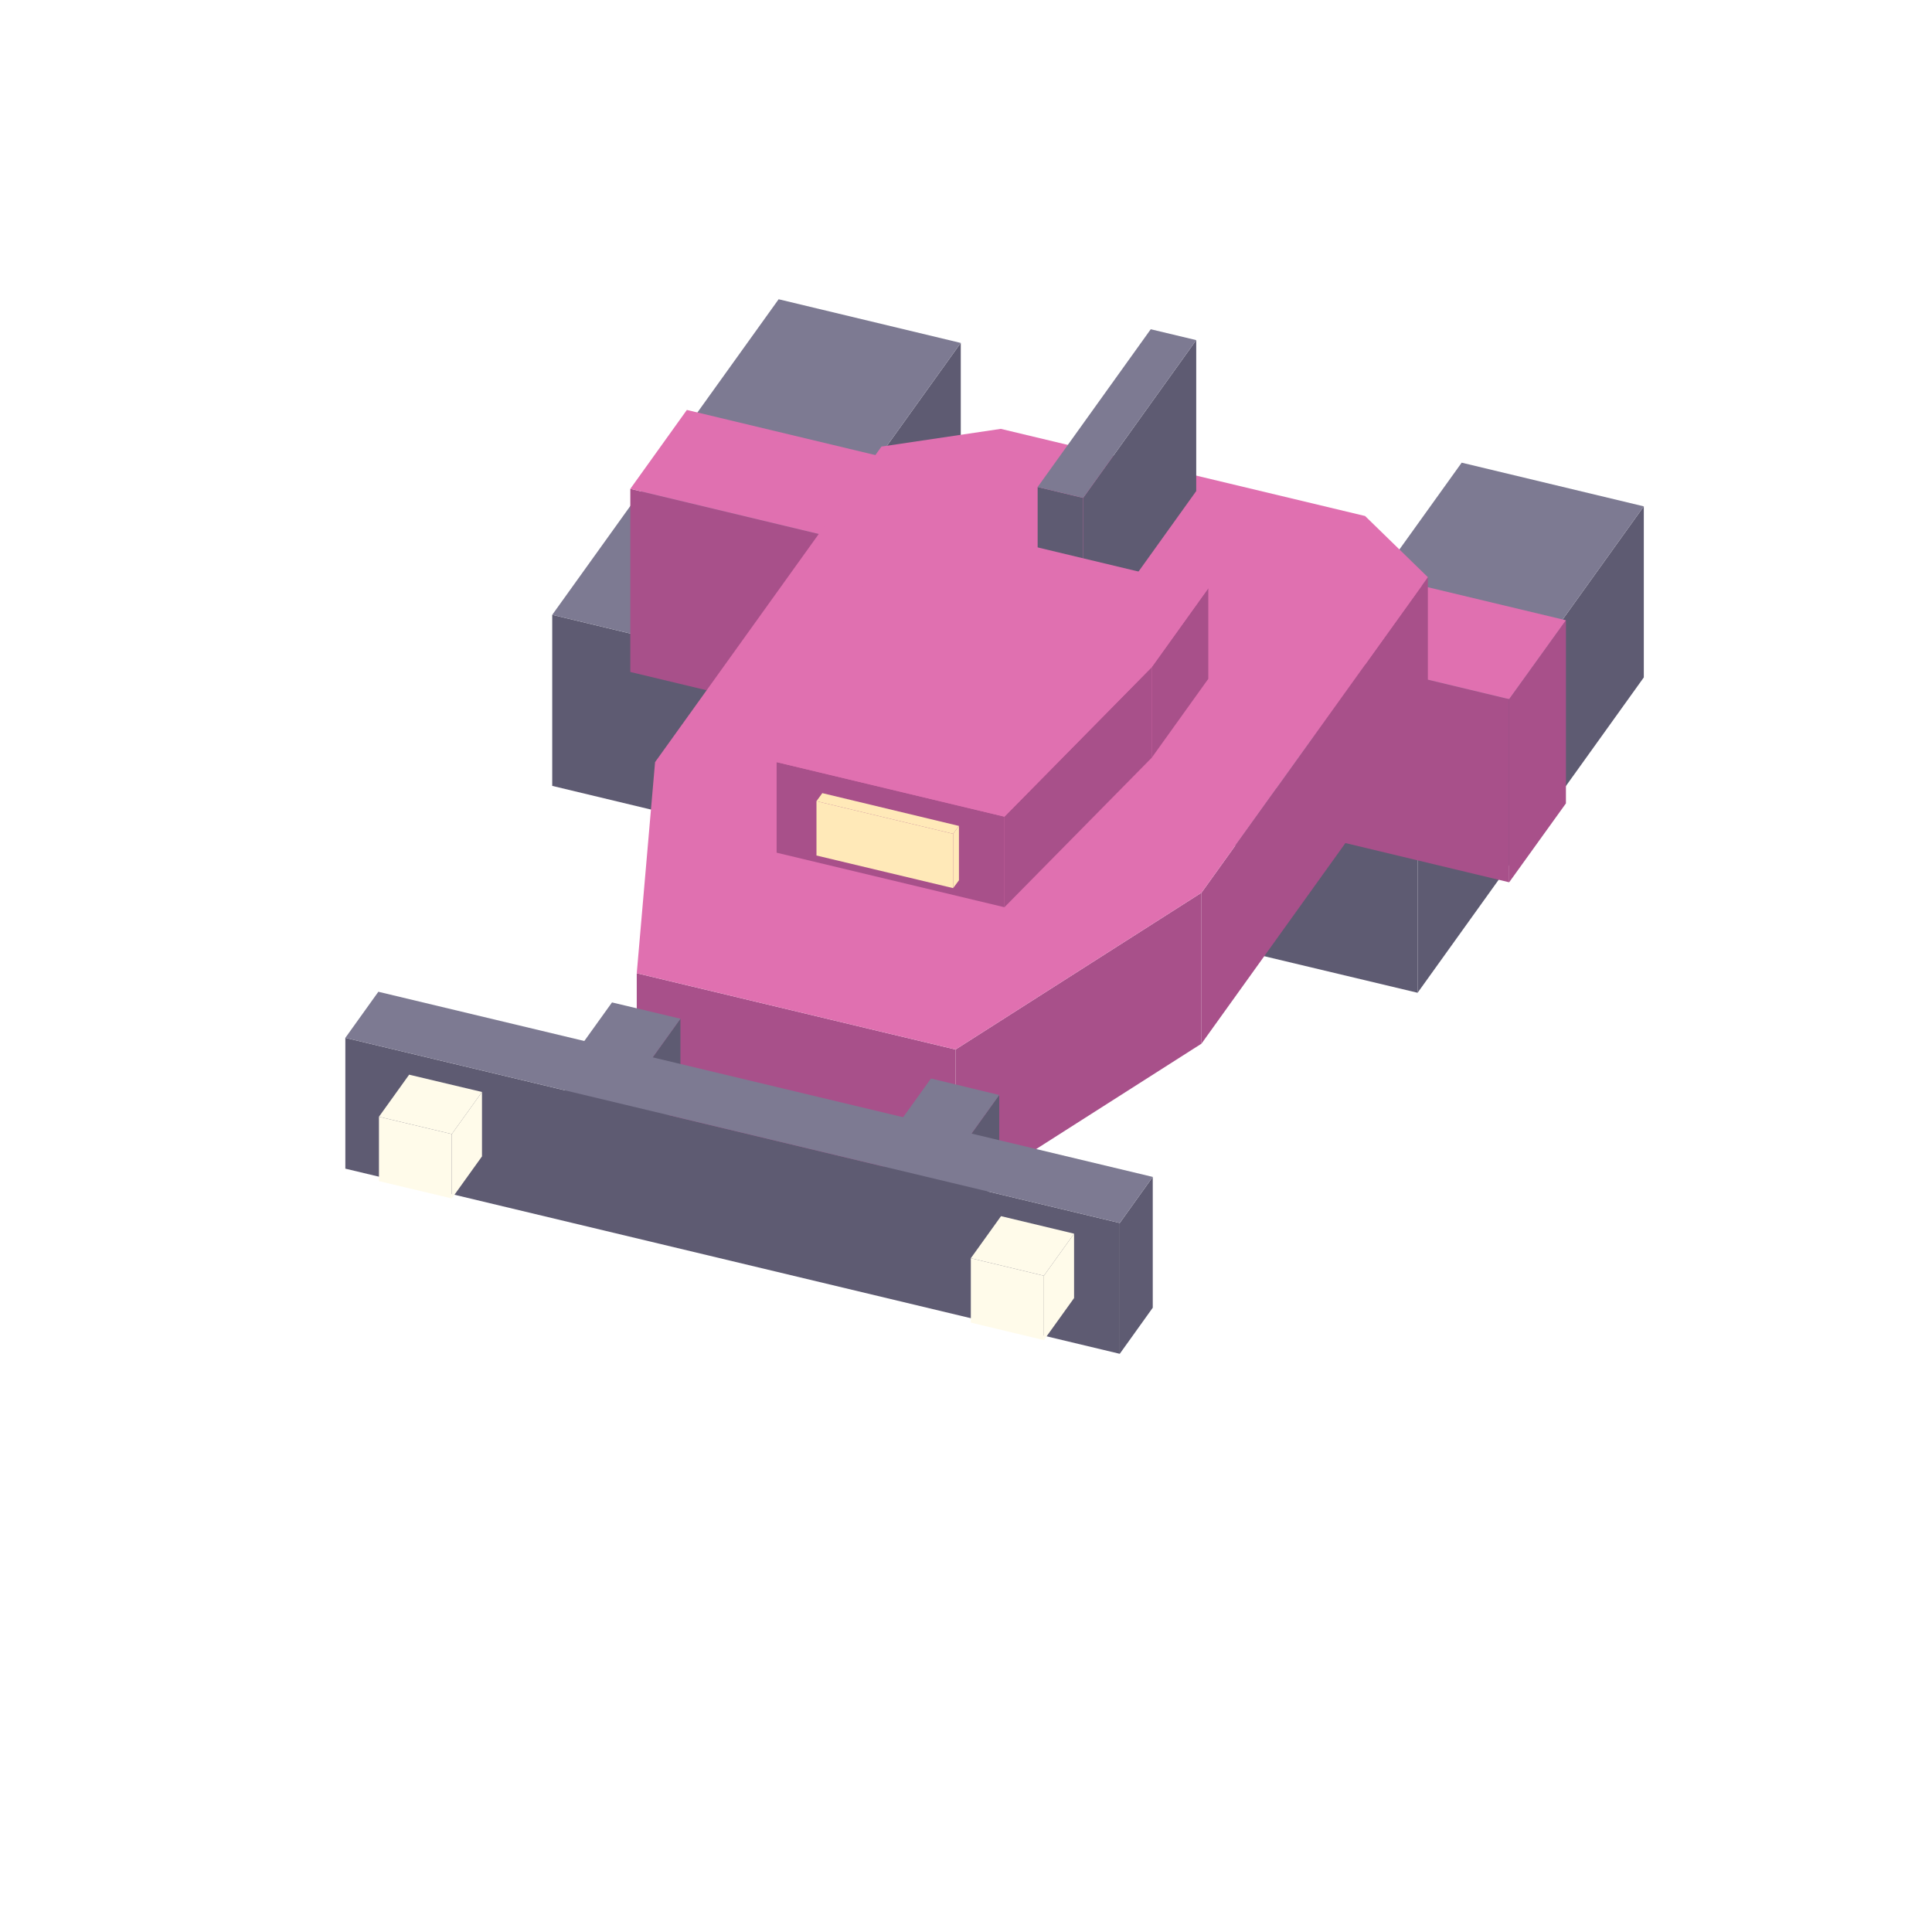
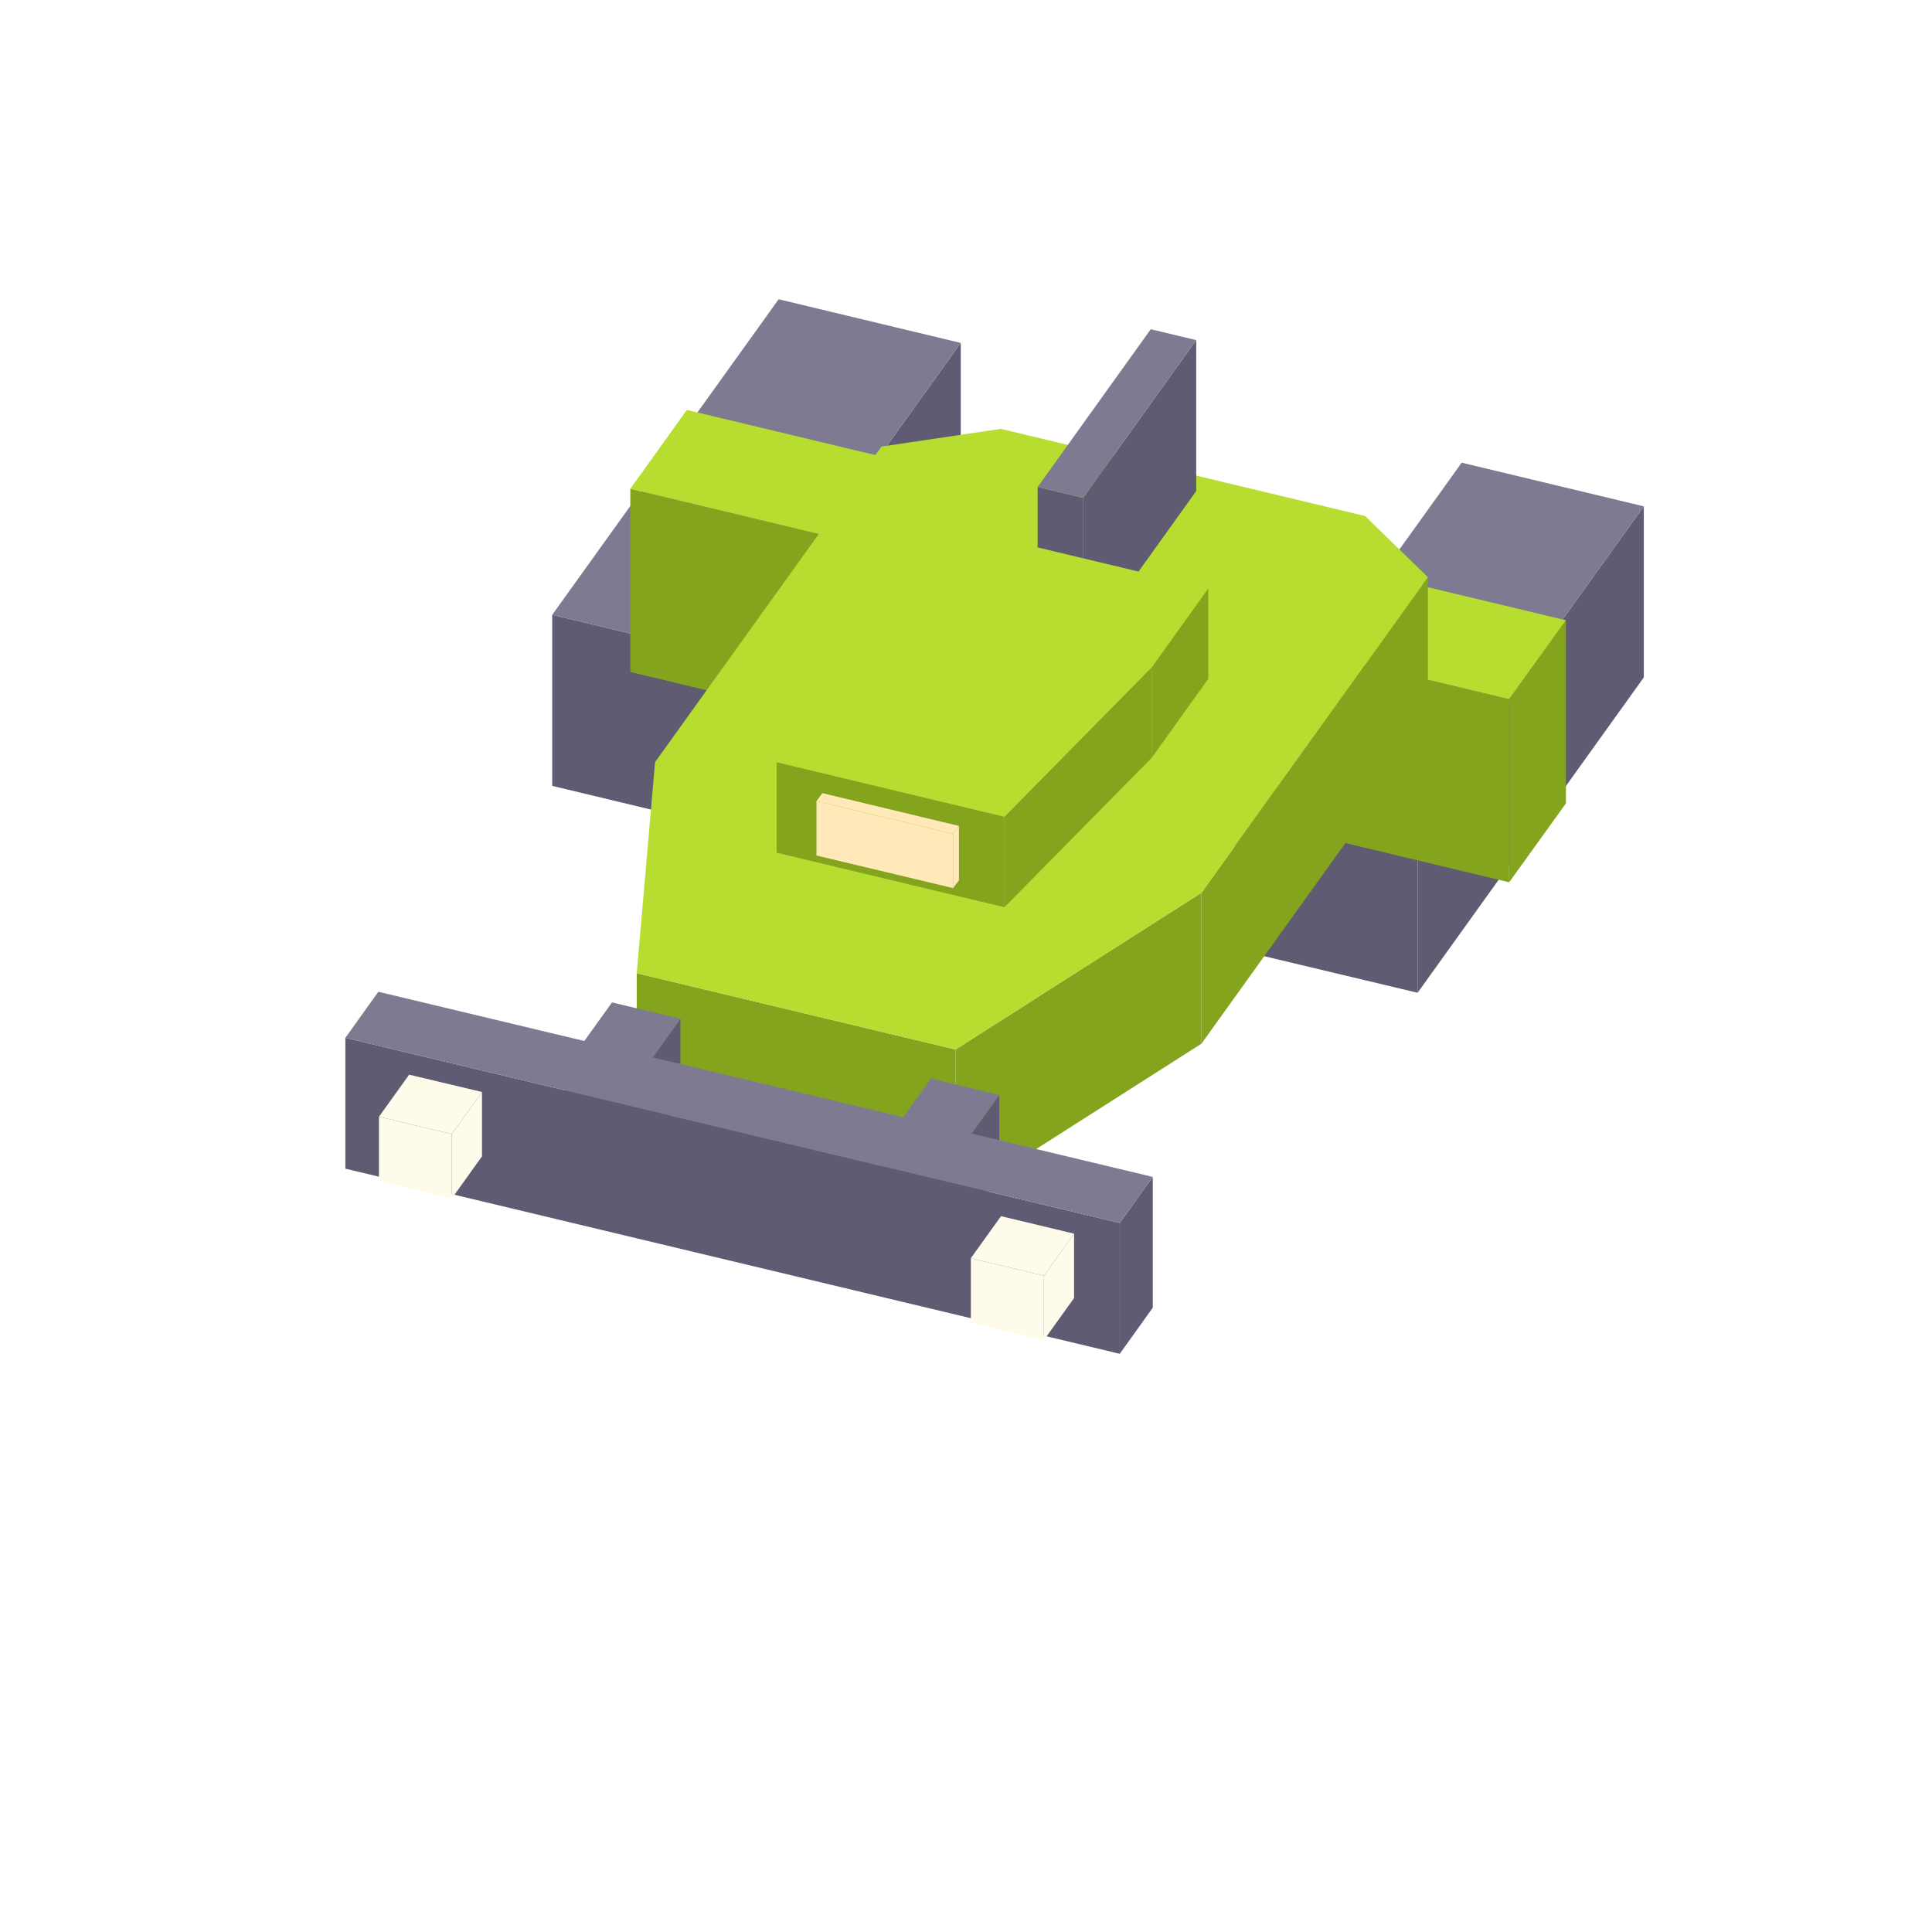
<svg xmlns="http://www.w3.org/2000/svg" width="42" height="42" viewBox="0 0 96 96">
  <polygon fill="#5e5b72" points="36.49,32.72 47.74,17.04 47.74,25.54 36.49,41.22" />
  <polygon fill="#5e5b72" points="27.44,30.55 36.49,32.72 36.49,41.22 27.44,39.05" />
  <polygon fill="#7d7a92" points="47.74,17.04 36.49,32.72 27.44,30.55 38.69,14.87" />
-   <polygon fill="#a8508a" points="41.05,26.62 43.86,22.70 43.86,31.80 41.05,35.72" />
-   <polygon fill="#a8508a" points="31.32,24.29 41.05,26.62 41.05,35.72 31.32,33.39" />
-   <polygon fill="#e070b0" points="43.86,22.70 41.05,26.62 31.32,24.29 34.13,20.37" />
+   <polygon fill="#84a41e" points="41.05,26.62 43.86,22.70 43.86,31.80 41.05,35.72" />
+   <polygon fill="#84a41e" points="31.32,24.29 41.05,26.62 41.05,35.72 31.32,33.39" />
+   <polygon fill="#b6dd30" points="43.86,22.70 41.05,26.62 31.32,24.29 34.13,20.37" />
  <polygon fill="#5e5b72" points="70.44,40.83 81.68,25.16 81.68,33.66 70.44,49.33" />
  <polygon fill="#5e5b72" points="61.38,38.67 70.44,40.83 70.44,49.33 61.38,47.17" />
  <polygon fill="#7d7a92" points="81.68,25.16 70.44,40.83 61.38,38.67 72.63,22.99" />
-   <polygon fill="#a8508a" points="74.99,34.74 77.81,30.82 77.81,39.92 74.99,43.84" />
-   <polygon fill="#a8508a" points="65.26,32.41 74.99,34.74 74.99,43.84 65.26,41.51" />
-   <polygon fill="#e070b0" points="77.81,30.82 74.99,34.74 65.26,32.41 68.07,28.49" />
-   <polygon fill="#a8508a" points="31.64,48.36 47.48,52.15 47.48,59.65 31.64,55.86" />
-   <polygon fill="#a8508a" points="59.70,44.36 70.95,28.68 70.95,36.18 59.70,51.86" />
-   <polygon fill="#a8508a" points="47.48,52.15 59.70,44.36 59.70,51.86 47.48,59.65" />
-   <polygon fill="#e070b0" points="47.48,52.15 31.64,48.36 32.55,37.87 43.80,22.19 49.73,21.31 67.83,25.64 70.95,28.68 59.70,44.36" />
+   <polygon fill="#84a41e" points="74.99,34.74 77.81,30.82 77.81,39.92 74.99,43.84" />
+   <polygon fill="#84a41e" points="65.26,32.41 74.99,34.74 74.99,43.84 65.26,41.51" />
+   <polygon fill="#b6dd30" points="77.81,30.82 74.99,34.74 65.26,32.41 68.07,28.49" />
+   <polygon fill="#84a41e" points="31.64,48.36 47.48,52.15 47.48,59.65 31.64,55.86" />
+   <polygon fill="#84a41e" points="59.70,44.36 70.95,28.68 70.95,36.18 59.70,51.86" />
+   <polygon fill="#84a41e" points="47.48,52.15 59.70,44.36 59.70,51.86 47.48,59.65" />
+   <polygon fill="#b6dd30" points="47.48,52.15 31.64,48.36 32.55,37.87 43.80,22.19 49.73,21.31 67.83,25.64 70.95,28.68 59.70,44.36" />
  <polygon fill="#5e5b72" points="31.47,53.88 33.81,50.62 33.81,54.62 31.47,57.88" />
  <polygon fill="#5e5b72" points="28.07,53.07 31.47,53.88 31.47,57.88 28.07,57.07" />
  <polygon fill="#7d7a92" points="33.81,50.62 31.47,53.88 28.07,53.07 30.41,49.81" />
  <polygon fill="#5e5b72" points="47.31,57.67 49.65,54.41 49.65,58.41 47.31,61.67" />
  <polygon fill="#5e5b72" points="43.91,56.86 47.31,57.67 47.31,61.67 43.91,60.86" />
  <polygon fill="#7d7a92" points="49.65,54.41 47.31,57.67 43.91,56.86 46.26,53.59" />
  <polygon fill="#5e5b72" points="55.64,60.77 57.28,58.48 57.28,64.98 55.64,67.27" />
  <polygon fill="#5e5b72" points="17.16,51.57 55.64,60.77 55.64,67.27 17.16,58.07" />
  <polygon fill="#7d7a92" points="57.28,58.48 55.64,60.77 17.16,51.57 18.80,49.28" />
  <polygon fill="#fffbea" points="48.24,62.52 51.87,63.39 51.87,66.59 48.24,65.72" />
  <polygon fill="#fffbea" points="51.87,63.39 53.37,61.30 53.37,64.50 51.87,66.59" />
  <polygon fill="#fffbea" points="51.87,63.39 48.24,62.52 49.74,60.43 53.37,61.30" />
  <polygon fill="#fffbea" points="18.83,55.49 22.45,56.35 22.45,59.55 18.83,58.69" />
  <polygon fill="#fffbea" points="22.45,56.35 23.95,54.26 23.95,57.46 22.45,59.55" />
  <polygon fill="#fffbea" points="22.45,56.35 18.83,55.49 20.33,53.40 23.95,54.26" />
  <polygon fill="#5e5b72" points="53.82,24.74 59.44,16.90 59.44,24.40 53.82,32.24" />
  <polygon fill="#5e5b72" points="51.56,24.20 53.82,24.74 53.82,32.24 51.56,31.70" />
  <polygon fill="#7d7a92" points="59.44,16.90 53.82,24.74 51.56,24.20 57.18,16.36" />
-   <polygon fill="#a8508a" points="38.59,37.87 49.91,40.58 49.91,45.08 38.59,42.37" />
-   <polygon fill="#a8508a" points="57.23,33.15 60.04,29.23 60.04,33.73 57.23,37.65" />
-   <polygon fill="#a8508a" points="49.91,40.58 57.23,33.15 57.23,37.65 49.91,45.08" />
-   <polygon fill="#e070b0" points="49.91,40.58 38.59,37.87 42.52,29.63 45.33,25.71 60.04,29.23 57.23,33.15" />
+   <polygon fill="#84a41e" points="38.59,37.87 49.91,40.58 49.91,45.08 38.59,42.37" />
+   <polygon fill="#84a41e" points="57.23,33.15 60.04,29.23 60.04,33.73 57.23,37.65" />
+   <polygon fill="#84a41e" points="49.91,40.58 57.23,33.15 57.23,37.65 49.91,45.08" />
+   <polygon fill="#b6dd30" points="49.91,40.58 38.59,37.87 42.52,29.63 45.33,25.71 60.04,29.23 57.23,33.15" />
  <polygon fill="#ffe9b8" points="40.57,39.81 47.36,41.43 47.36,44.13 40.57,42.51" />
  <polygon fill="#ffe9b8" points="47.36,41.43 47.65,41.04 47.65,43.74 47.36,44.13" />
  <polygon fill="#ffe9b8" points="47.36,41.43 40.57,39.81 40.86,39.41 47.65,41.04" />
</svg>
